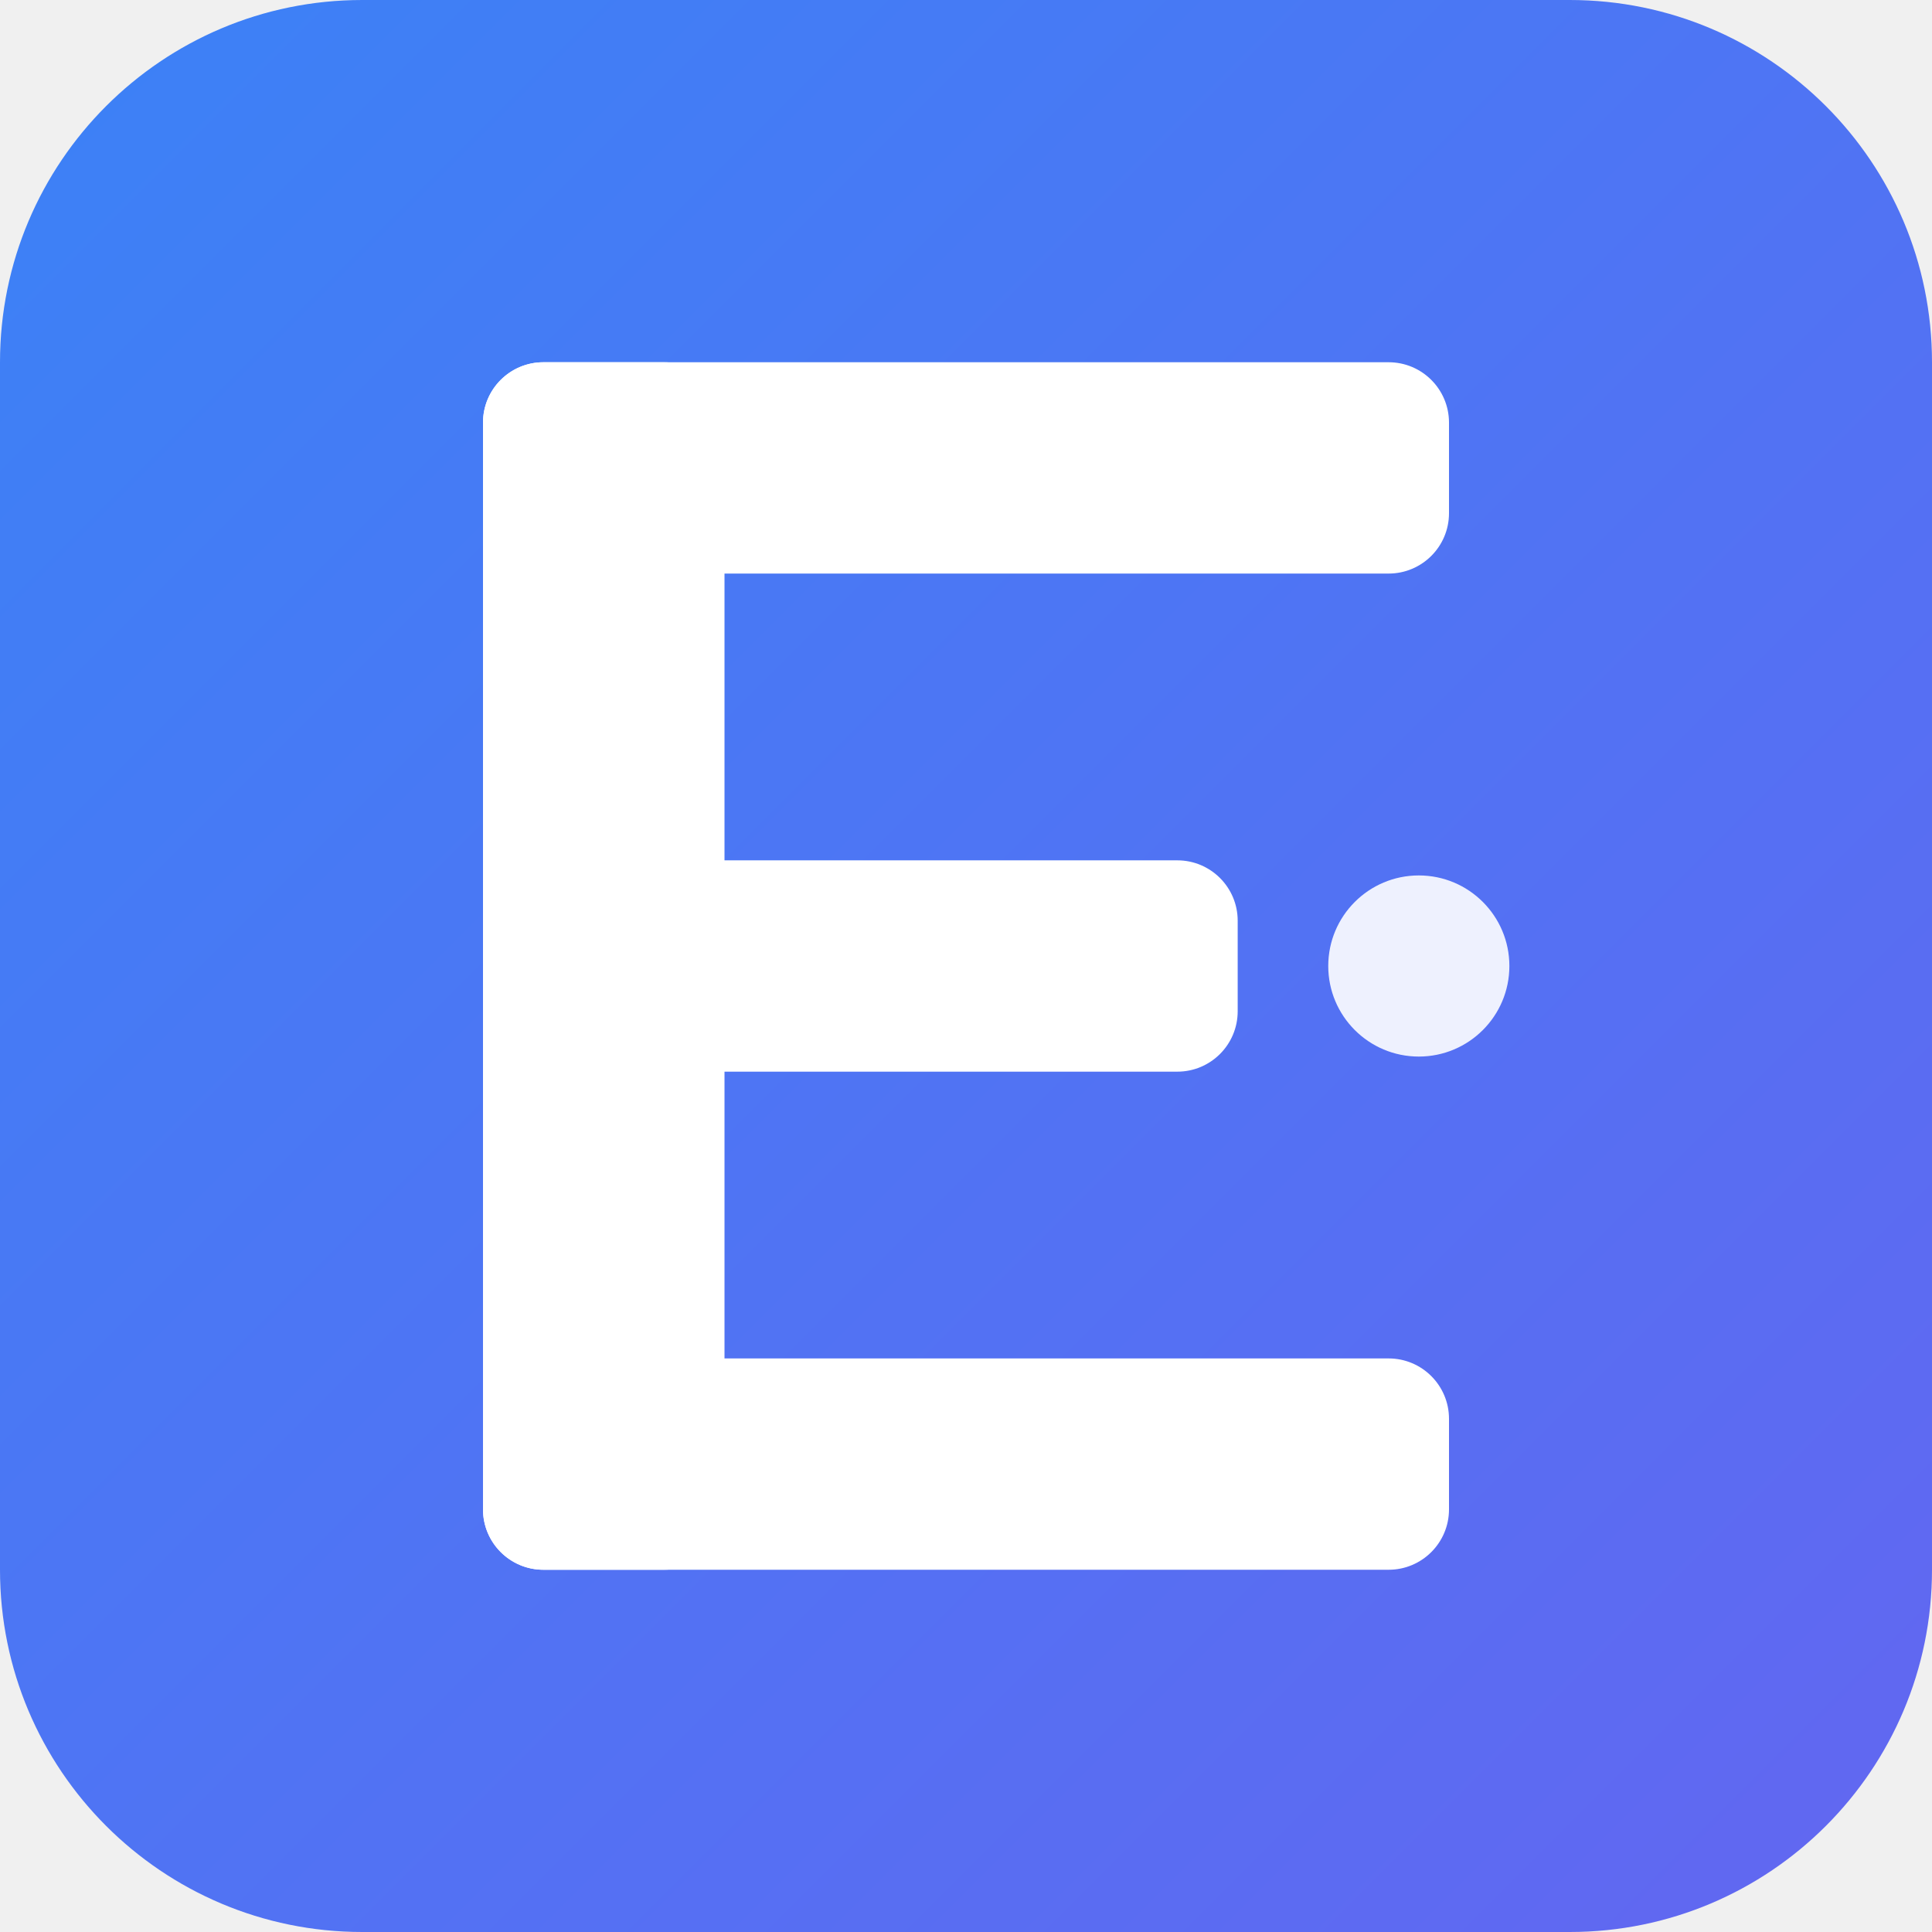
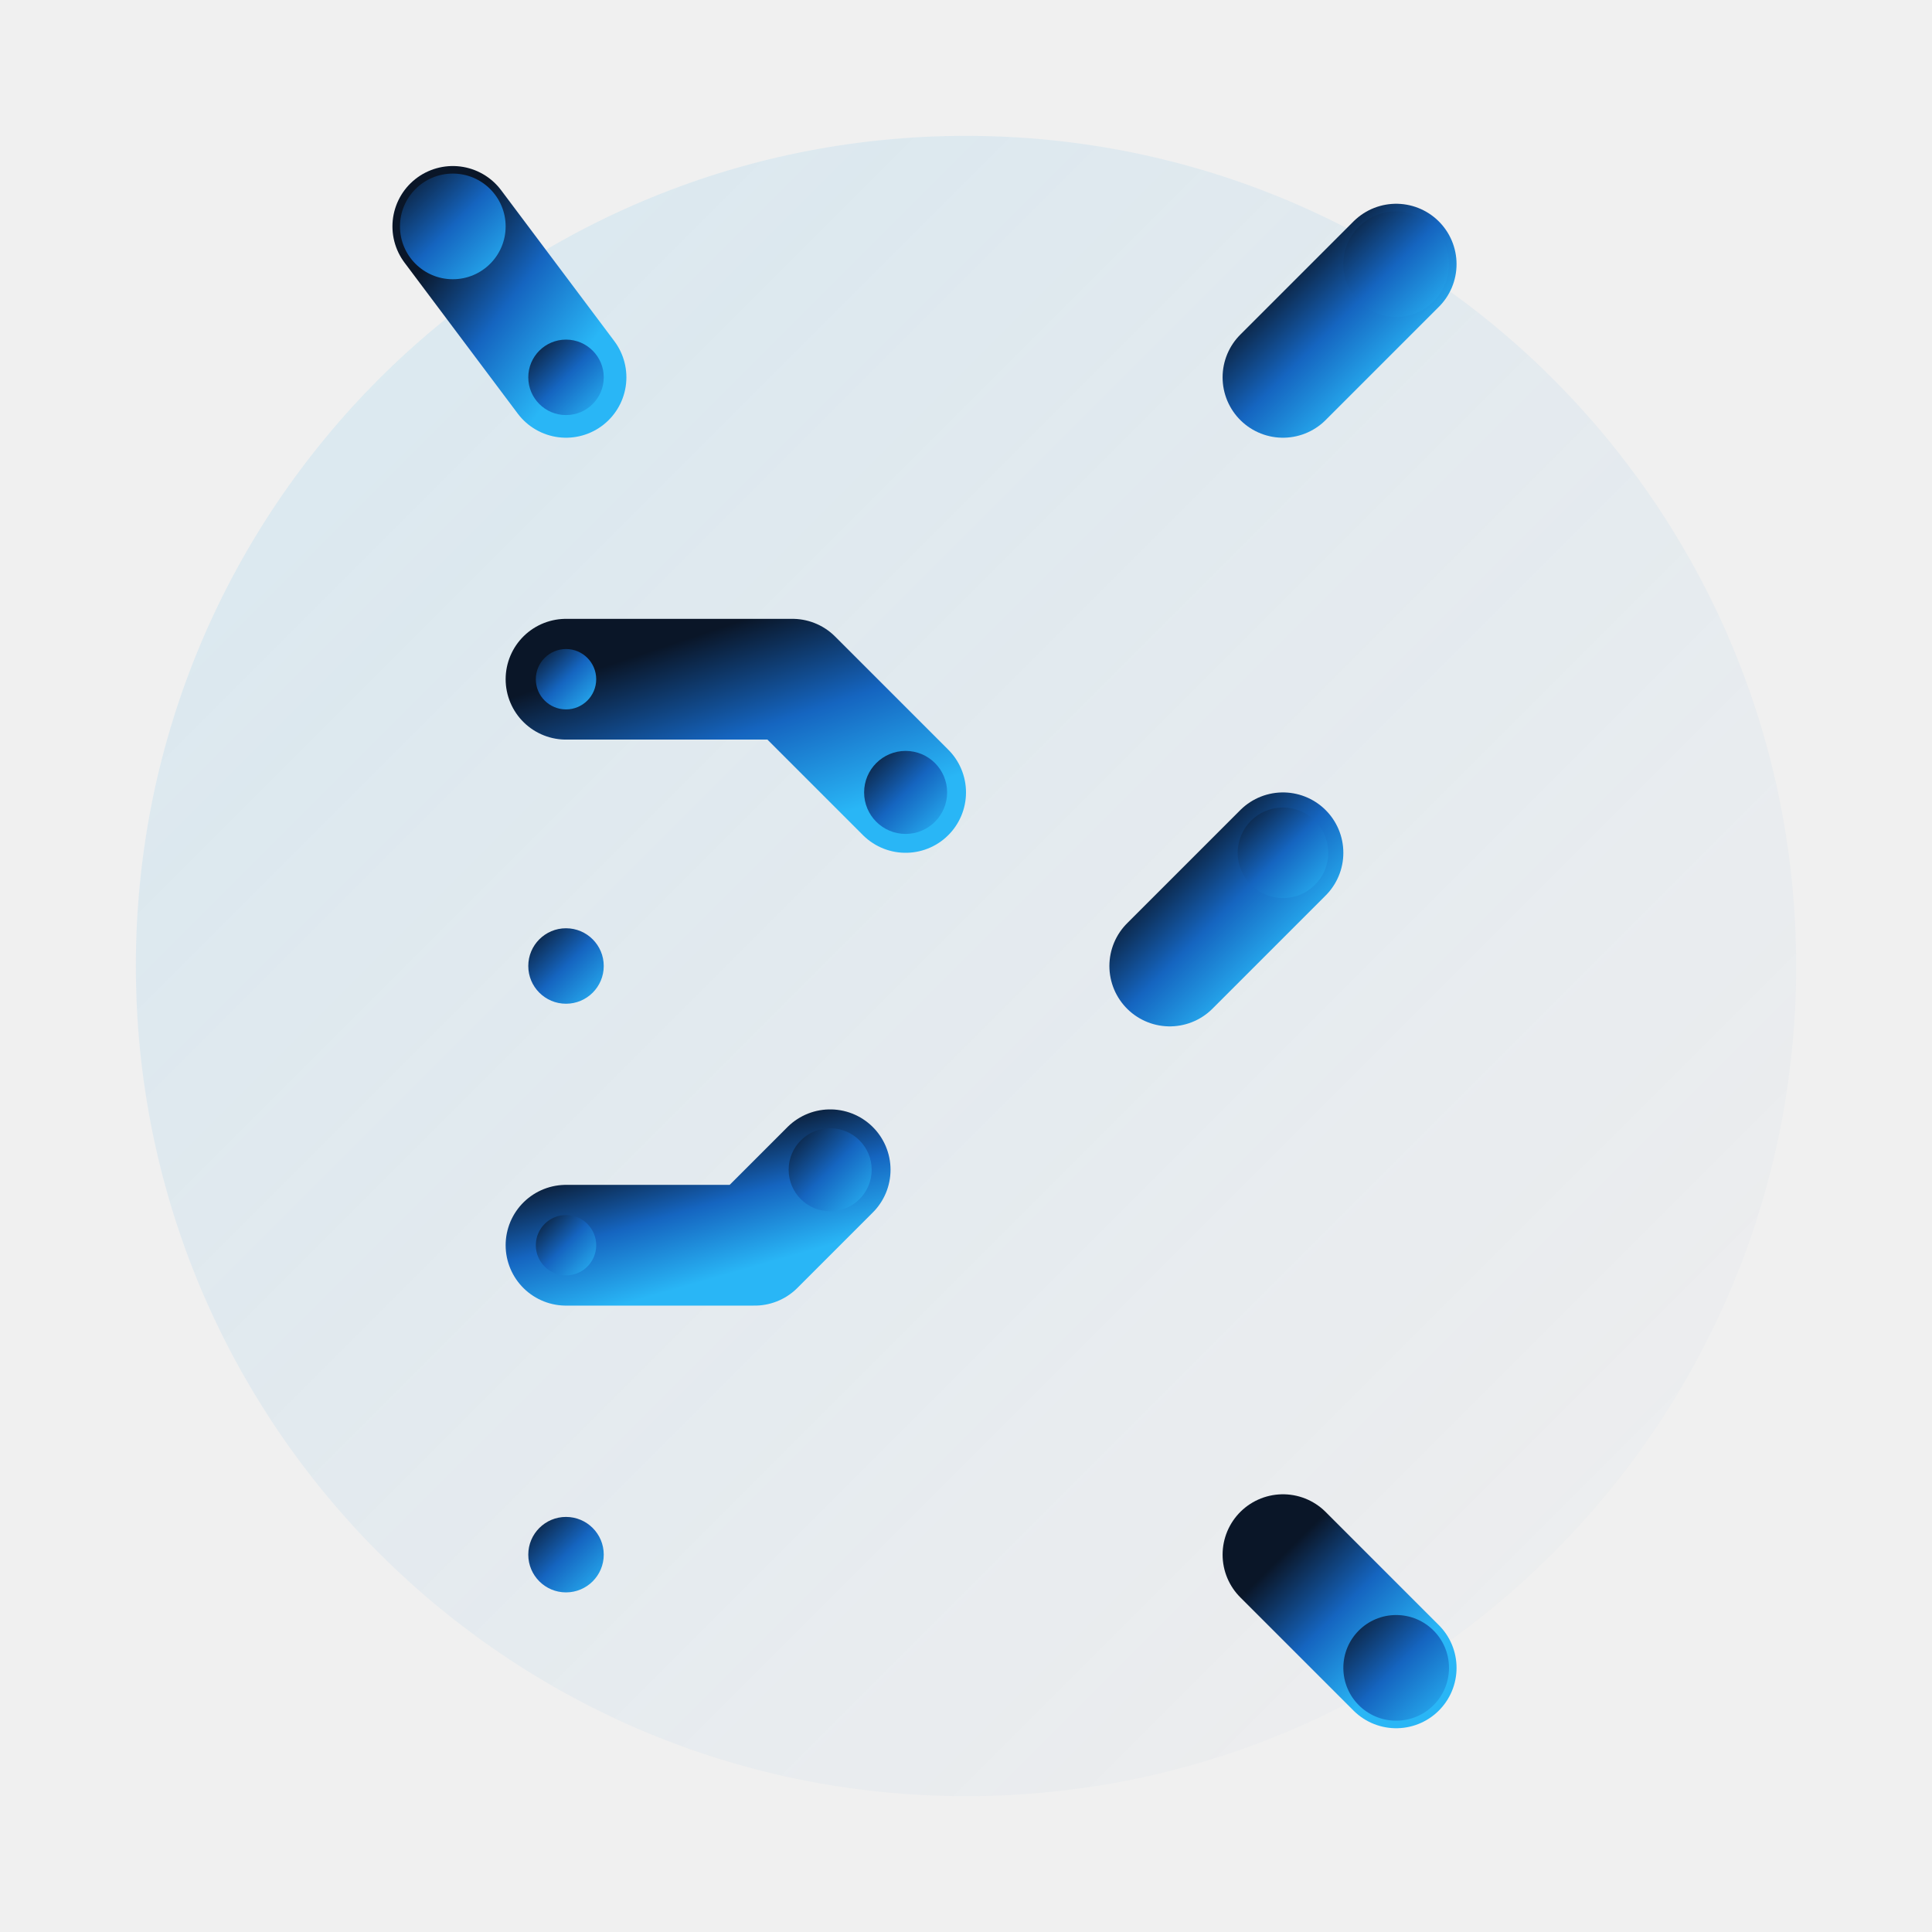
- <svg xmlns="http://www.w3.org/2000/svg" viewBox="0 0 32 32">
+ <svg xmlns="http://www.w3.org/2000/svg" viewBox="0 0 512 512">
  <defs>
-     <linearGradient id="bg" x1="0%" y1="0%" x2="100%" y2="100%">
-       <stop offset="0%" stop-color="#3b82f6" />
-       <stop offset="100%" stop-color="#6366f1" />
+     <linearGradient id="g" x1="0" y1="0" x2="1" y2="1">
+       <stop offset="0%" stop-color="#0a1628" />
+       <stop offset="50%" stop-color="#1565c0" />
+       <stop offset="100%" stop-color="#29b6f6" />
+     </linearGradient>
+     <linearGradient id="glow" x1="0" y1="0" x2="1" y2="1">
+       <stop offset="0%" stop-color="#29b6f6" stop-opacity="0.4" />
+       <stop offset="100%" stop-color="#1565c0" stop-opacity="0" />
    </linearGradient>
  </defs>
-   <rect width="32" height="32" rx="6" fill="url(#bg)" />
-   <g fill="#ffffff">
-     <rect x="8" y="6" width="4" height="20" rx="1" />
-     <rect x="8" y="6" width="16" height="3.5" rx="1" />
-     <rect x="8" y="14.25" width="12.5" height="3.5" rx="1" />
-     <rect x="8" y="22.5" width="16" height="3.5" rx="1" />
+   <circle cx="256" cy="256" r="220" fill="url(#glow)" opacity="0.3" />
+   <g fill="none" stroke="url(#g)" stroke-width="32" stroke-linecap="round" stroke-linejoin="round">
+     <path d="M 150,100 L 150,412" />
+     <path d="M 150,100 L 340,100" />
+     <path d="M 150,256 L 310,256" />
+     <path d="M 150,412 L 340,412" />
+     <path d="M 340,100 L 370,70" />
+     <path d="M 310,256 L 340,226" />
+     <path d="M 340,412 L 370,442" />
+     <path d="M 150,100 L 120,60" />
+     <path d="M 150,180 L 210,180 L 240,210" />
+     <path d="M 150,330 L 200,330 L 220,310" />
  </g>
-   <circle cx="23.5" cy="16" r="1.5" fill="#ffffff" opacity="0.9" />
+   <g fill="url(#g)">
+     <circle cx="120" cy="60" r="14" />
+     <circle cx="370" cy="70" r="14" />
+     <circle cx="240" cy="210" r="11" />
+     <circle cx="340" cy="226" r="12" />
+     <circle cx="220" cy="310" r="11" />
+     <circle cx="370" cy="442" r="14" />
+     <circle cx="150" cy="100" r="10" />
+     <circle cx="150" cy="256" r="10" />
+     <circle cx="150" cy="412" r="10" />
+     <circle cx="150" cy="180" r="8" />
+     <circle cx="150" cy="330" r="8" />
+   </g>
</svg>
